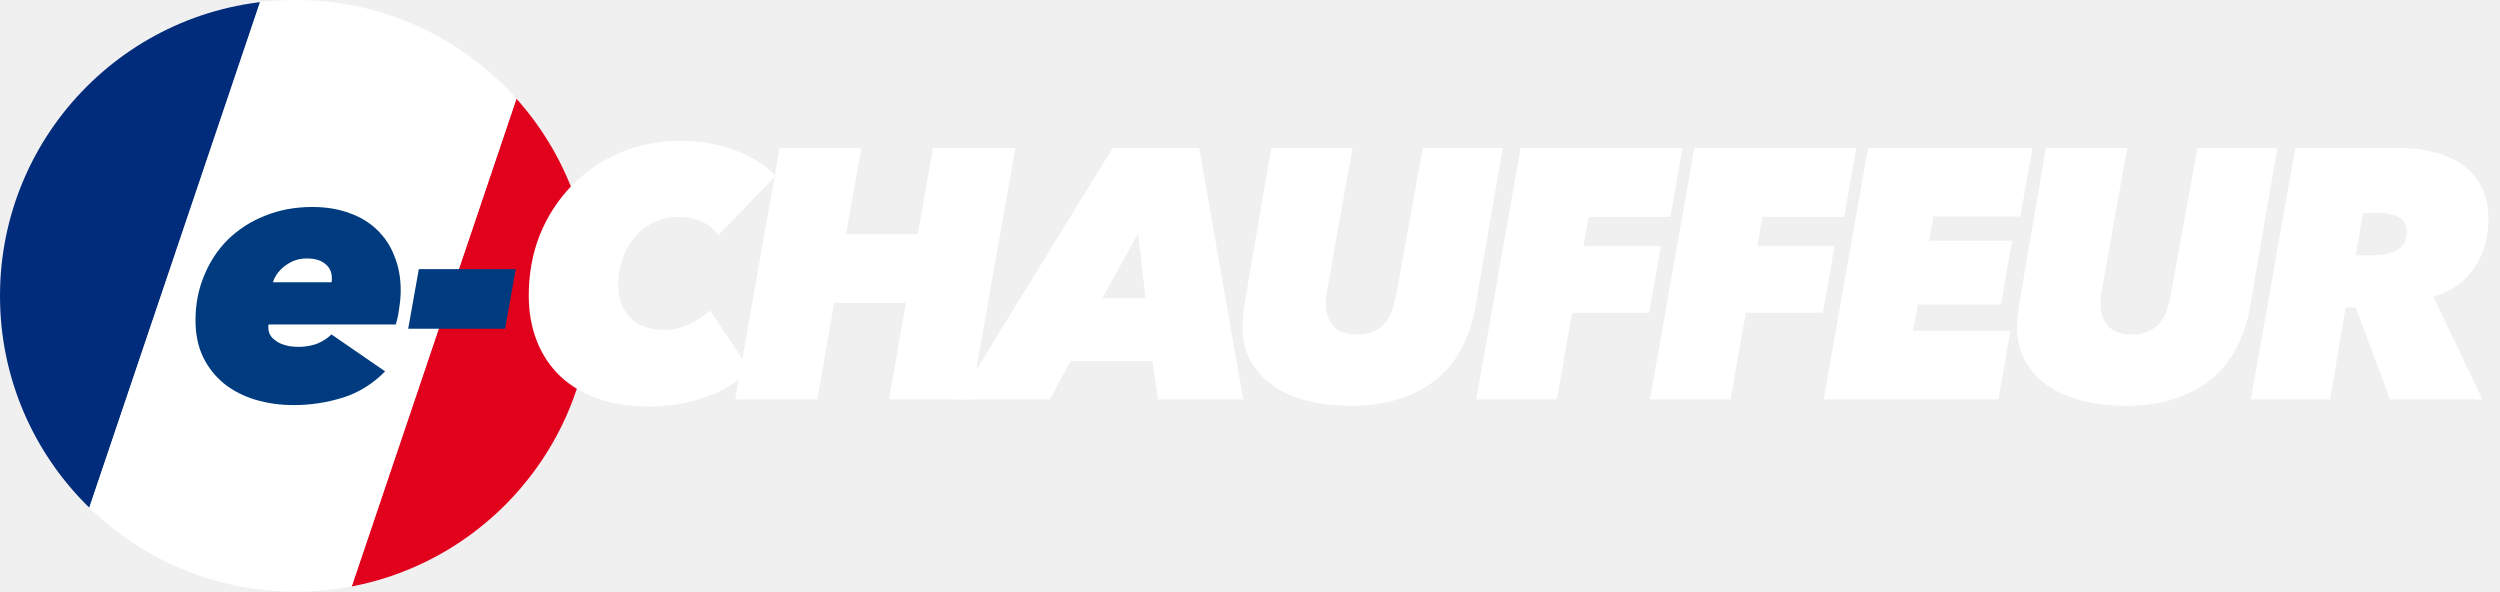
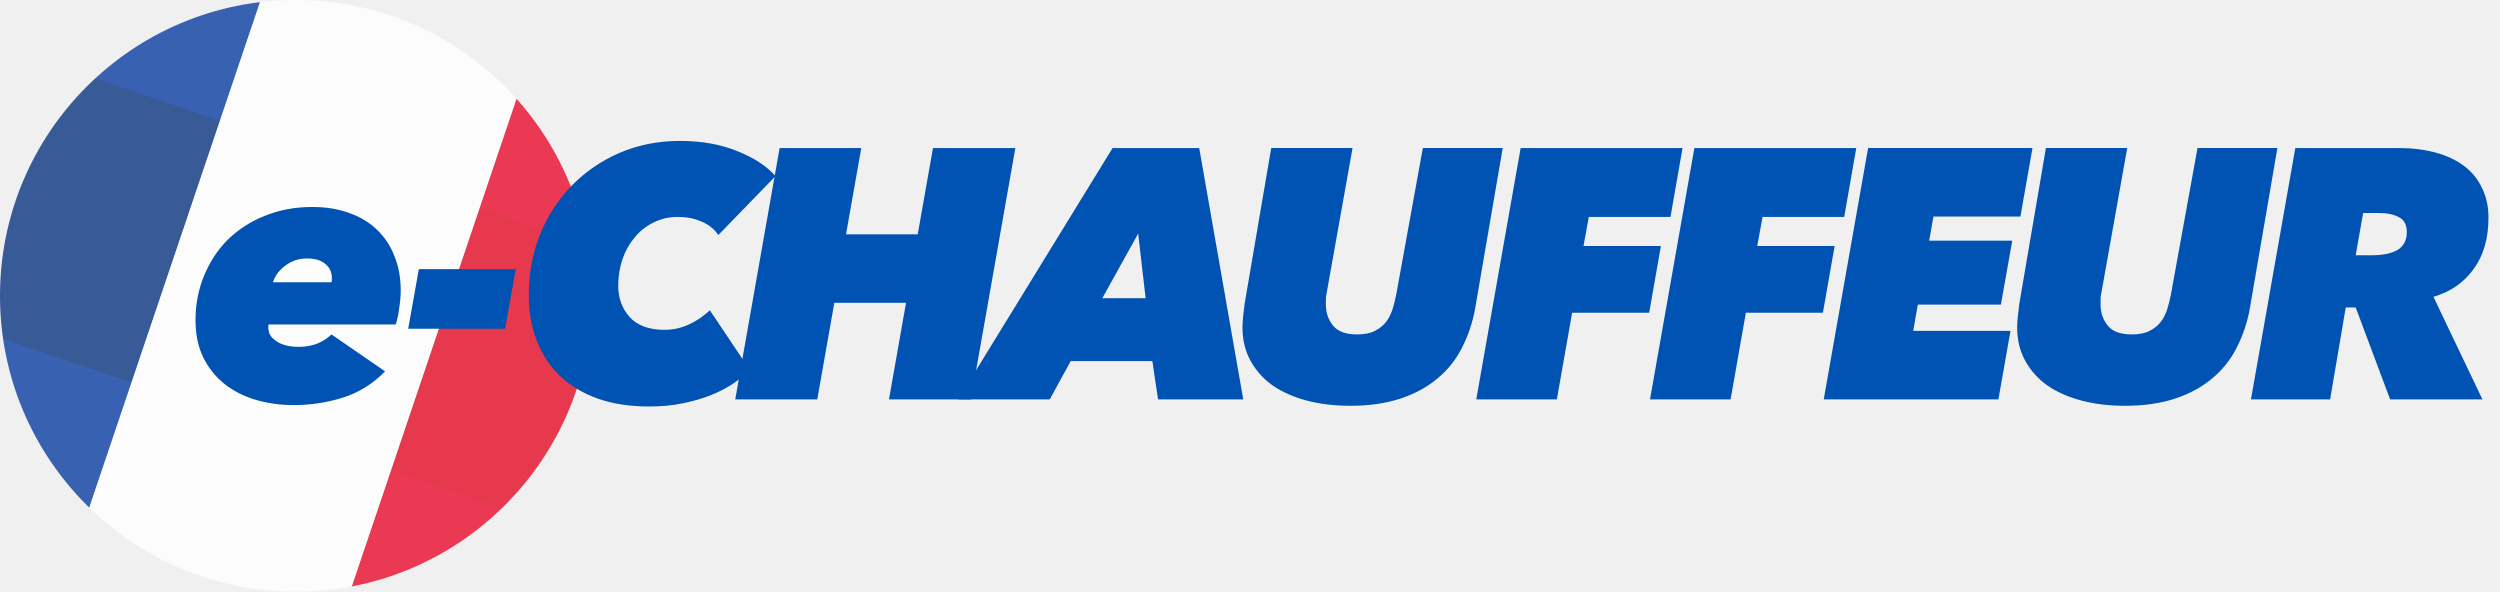
- <svg xmlns="http://www.w3.org/2000/svg" width="169" height="40" fill="none">
-   <mask id="a" mask-type="alpha" maskUnits="userSpaceOnUse" x="0" y="0" width="40" height="40">
-     <circle cx="20" cy="20" r="20" fill="#C4C4C4" />
+ <svg xmlns="http://www.w3.org/2000/svg" width="169" height="40" fill="none" viewBox="0 0 169 40">
+   <mask id="a" width="41" height="40" x="0" y="0" maskUnits="userSpaceOnUse">
+     <ellipse cx="20" cy="20" fill="#C4C4C4" rx="20" ry="20" />
  </mask>
  <g mask="url(#a)">
-     <path fill="#EAEFF4" d="M2.67-16.64L-3.61 1.896l54.571 18.488 6.28-18.535zM-9.557 19.611l-6.28 18.535 54.572 18.49 6.28-18.536z" opacity=".3" />
-     <path fill="#E2011C" d="M56.156 4.947l-18.54-6.262-14.634 43.324 18.542 6.262z" />
-     <path fill="#002C7B" d="M19.066-4.28L.525-10.542l-17.75 52.551 18.542 6.262z" />
-     <path fill="#fff" d="M38.67-4.49l-17.513-5.914L3.408 42.147l17.512 5.915z" />
+     <path fill="#EAEFF4" d="M2.67-16.64L-3.61 1.893l54.574 18.49 6.28-18.536zM-9.557 19.61l-6.28 18.535 54.574 18.49 6.28-18.536z" opacity=".3" style="mix-blend-mode:hard-light" />
+     <path fill="#E2011C" d="M56.158 4.946L37.616-1.316 22.983 42.008l18.542 6.263z" style="mix-blend-mode:hard-light" />
+     <path fill="#002C7B" d="M19.066-4.281L.524-10.544l-17.75 52.552L1.318 48.27z" style="mix-blend-mode:hard-light" />
+     <path fill="#fff" d="M38.67-4.491l-17.512-5.915-17.75 52.552 17.513 5.914z" style="mix-blend-mode:hard-light" />
  </g>
-   <path d="M18.16 21.936a.532.532 0 0 0-.024.168c0 .272.072.496.216.672.144.16.32.296.528.408.208.096.432.168.672.216.24.032.456.048.648.048.4 0 .792-.064 1.176-.192a3.04 3.04 0 0 0 1.032-.648l3.624 2.496c-.832.848-1.784 1.44-2.856 1.776a11.088 11.088 0 0 1-3.336.504c-.896 0-1.752-.12-2.568-.36-.8-.24-1.504-.6-2.112-1.08a5.315 5.315 0 0 1-1.416-1.776c-.352-.72-.528-1.56-.528-2.52 0-1.072.192-2.072.576-3 .384-.944.92-1.76 1.608-2.448a7.527 7.527 0 0 1 2.496-1.608c.976-.4 2.048-.6 3.216-.6.928 0 1.76.136 2.496.408.736.256 1.36.632 1.872 1.128a4.73 4.73 0 0 1 1.176 1.776c.288.688.432 1.464.432 2.328 0 .352-.032.736-.096 1.152-.048.416-.128.8-.24 1.152H18.16zm4.248-2.856a.453.453 0 0 0 .024-.144v-.144c0-.4-.152-.72-.456-.96-.288-.24-.696-.36-1.224-.36-.336 0-.64.056-.912.168-.256.112-.48.248-.672.408-.192.16-.352.336-.48.528a2.044 2.044 0 0 0-.24.504h3.96zM27.593 22.224l.72-4.032h6.552l-.72 4.032h-6.552z" fill="#003B80" />
-   <path d="M50.72 25.056c-.336.288-.728.584-1.176.888a8.097 8.097 0 0 1-1.488.768c-.56.224-1.192.408-1.896.552a11.28 11.28 0 0 1-2.304.216c-1.28 0-2.424-.176-3.432-.528-.992-.352-1.84-.856-2.544-1.512a6.593 6.593 0 0 1-1.584-2.376c-.368-.928-.552-1.96-.552-3.096 0-1.456.248-2.816.744-4.08a10.254 10.254 0 0 1 2.136-3.312 10.019 10.019 0 0 1 3.24-2.232c1.248-.544 2.616-.816 4.104-.816 1.472 0 2.768.232 3.888.696 1.12.448 1.976 1.008 2.568 1.68l-3.864 3.984a2.496 2.496 0 0 0-1.152-.912c-.464-.208-.992-.312-1.584-.312-.608 0-1.16.128-1.656.384-.496.24-.92.576-1.272 1.008a4.5 4.5 0 0 0-.816 1.464 5.513 5.513 0 0 0-.288 1.8c0 .832.256 1.536.768 2.112.528.576 1.312.864 2.352.864.608 0 1.176-.128 1.704-.384a5.3 5.3 0 0 0 1.368-.936l2.736 4.08z" fill="#fff" />
-   <path d="M60.093 27l1.152-6.528h-4.848L55.245 27h-5.544l3-16.992h5.52L57.19 15.84h4.848l1.032-5.832h5.568l-3 16.992h-5.544z" fill="#fff" />
-   <path d="M78.282 27l-.384-2.592h-5.52L70.962 27H64.77l10.44-16.992h5.856L84.042 27h-5.76zm-1.344-11.208l-2.424 4.368h2.928l-.504-4.368zM99.733 20.76a9.493 9.493 0 0 1-.912 2.76 6.457 6.457 0 0 1-1.68 2.088c-.688.576-1.52 1.024-2.496 1.344-.976.32-2.096.48-3.36.48-1.088 0-2.08-.12-2.976-.36-.896-.24-1.664-.584-2.304-1.032a4.96 4.96 0 0 1-1.488-1.68c-.352-.656-.528-1.4-.528-2.232 0-.224.016-.48.048-.768.032-.304.064-.576.096-.816l1.8-10.536h5.496l-1.752 9.816a1.677 1.677 0 0 0-.048.408v.384c0 .528.16.992.48 1.392.32.4.864.6 1.632.6.496 0 .896-.08 1.2-.24.32-.16.576-.368.768-.624.192-.256.336-.544.432-.864.096-.32.176-.64.24-.96l1.8-9.912h5.4L99.733 20.76zM107.401 14.664l-.36 1.968h5.232l-.792 4.512h-5.208L105.241 27h-5.448l3-16.992h10.944l-.816 4.656h-5.52zM119.145 14.664l-.36 1.968h5.232l-.792 4.512h-5.208L116.985 27h-5.448l3-16.992h10.944l-.816 4.656h-5.52zM123.281 27l3-16.992h11.112l-.816 4.632h-5.88l-.288 1.632h5.616l-.768 4.32h-5.616l-.312 1.776h6.576L135.089 27h-11.808zM152.1 20.76a9.493 9.493 0 0 1-.912 2.76 6.457 6.457 0 0 1-1.68 2.088c-.688.576-1.52 1.024-2.496 1.344-.976.32-2.096.48-3.36.48-1.088 0-2.08-.12-2.976-.36-.896-.24-1.664-.584-2.304-1.032a4.96 4.96 0 0 1-1.488-1.68c-.352-.656-.528-1.4-.528-2.232 0-.224.016-.48.048-.768.032-.304.064-.576.096-.816l1.8-10.536h5.496l-1.752 9.816a1.677 1.677 0 0 0-.048.408v.384c0 .528.16.992.48 1.392.32.4.864.6 1.632.6.496 0 .896-.08 1.2-.24.32-.16.576-.368.768-.624.192-.256.336-.544.432-.864.096-.32.176-.64.24-.96l1.8-9.912h5.4L152.1 20.76zM161.568 27l-2.328-6.216h-.672L157.512 27h-5.352l3-16.992h6.984c.928 0 1.768.104 2.52.312.752.208 1.392.512 1.92.912s.928.896 1.2 1.488c.288.576.432 1.24.432 1.992 0 1.408-.336 2.568-1.008 3.48-.656.912-1.56 1.536-2.712 1.872L167.808 27h-6.24zm-1.224-9.744c.736 0 1.312-.12 1.728-.36.416-.256.624-.656.624-1.2 0-.496-.176-.832-.528-1.008-.336-.192-.8-.288-1.392-.288h-1.032l-.504 2.856h1.104z" fill="#fff" />
+   <path fill="#0053B3" d="M18.16 21.936a.532.532 0 0 0-.024.168c0 .272.072.496.216.672.144.16.32.296.528.408.208.096.432.168.672.216.24.032.456.048.648.048.4 0 .792-.064 1.176-.192a3.04 3.04 0 0 0 1.032-.648l3.624 2.496c-.831.848-1.784 1.44-2.856 1.776a11.088 11.088 0 0 1-3.336.504c-.896 0-1.752-.12-2.568-.36-.8-.24-1.504-.6-2.112-1.08a5.315 5.315 0 0 1-1.416-1.776c-.352-.72-.528-1.56-.528-2.52 0-1.072.192-2.072.576-3 .384-.944.92-1.76 1.608-2.448a7.529 7.529 0 0 1 2.496-1.608c.976-.4 2.048-.6 3.216-.6.928 0 1.76.136 2.497.408.735.256 1.36.632 1.871 1.128a4.73 4.73 0 0 1 1.177 1.776c.288.688.431 1.464.431 2.328 0 .352-.032.736-.096 1.152-.047.416-.128.8-.24 1.152H18.16zm4.248-2.856a.453.453 0 0 0 .024-.144v-.144c0-.4-.152-.72-.456-.96-.288-.24-.696-.36-1.224-.36-.336 0-.64.056-.912.168-.256.112-.48.248-.672.408-.192.16-.352.336-.48.528a2.044 2.044 0 0 0-.24.504h3.96zM27.594 22.224l.72-4.032h6.552l-.72 4.032h-6.552zM50.721 25.055c-.336.288-.728.584-1.176.888a8.097 8.097 0 0 1-1.488.768c-.56.224-1.192.408-1.896.552-.688.144-1.456.216-2.304.216-1.28 0-2.424-.176-3.432-.528-.992-.352-1.84-.856-2.544-1.512a6.592 6.592 0 0 1-1.584-2.376c-.368-.928-.552-1.96-.552-3.096 0-1.456.248-2.816.744-4.08a10.253 10.253 0 0 1 2.136-3.312 10.018 10.018 0 0 1 3.24-2.232c1.248-.544 2.616-.816 4.104-.816 1.472 0 2.768.232 3.888.696 1.12.448 1.976 1.008 2.568 1.68l-3.864 3.984a2.496 2.496 0 0 0-1.152-.912c-.464-.208-.992-.312-1.584-.312-.608 0-1.16.128-1.656.384-.496.24-.92.576-1.272 1.008a4.5 4.5 0 0 0-.816 1.464 5.513 5.513 0 0 0-.288 1.8c0 .832.256 1.536.768 2.112.528.576 1.312.864 2.352.864.608 0 1.176-.128 1.704-.384a5.3 5.3 0 0 0 1.368-.936l2.736 4.08z" />
+   <path fill="#0053B3" d="M60.095 27l1.152-6.529h-4.848L55.247 27h-5.544l3-16.992h5.52L57.19 15.84h4.848l1.032-5.832h5.568l-3 16.992h-5.544z" />
+   <path fill="#0053B3" d="M78.284 27l-.384-2.593h-5.52L70.963 27H64.77l10.44-16.992h5.857L84.044 27h-5.76zM76.94 15.79l-2.424 4.368h2.928l-.504-4.368zM99.736 20.76a9.493 9.493 0 0 1-.912 2.76 6.457 6.457 0 0 1-1.68 2.087c-.688.576-1.52 1.024-2.496 1.344-.977.32-2.096.48-3.36.48-1.088 0-2.08-.12-2.977-.36-.896-.24-1.664-.584-2.304-1.032a4.96 4.96 0 0 1-1.488-1.68c-.352-.656-.528-1.4-.528-2.232 0-.224.016-.48.048-.768.032-.304.064-.576.096-.816l1.8-10.536h5.496l-1.752 9.816a1.677 1.677 0 0 0-.048.408v.384c0 .528.16.992.48 1.392.32.4.864.6 1.632.6.497 0 .897-.08 1.2-.24.32-.16.576-.368.769-.624.191-.256.336-.544.432-.864.096-.32.176-.64.24-.96l1.8-9.912h5.4L99.736 20.76zM107.404 14.663l-.36 1.968h5.232l-.792 4.512h-5.209L105.243 27h-5.448l3-16.992h10.945l-.816 4.656h-5.52zM119.148 14.663l-.36 1.968h5.232l-.792 4.512h-5.208L116.988 27h-5.448l3-16.992h10.944l-.816 4.656h-5.52zM123.284 27l3-16.993h11.112l-.816 4.632h-5.88l-.288 1.632h5.616l-.768 4.32h-5.616l-.312 1.776h6.576L135.092 27h-11.808zM152.104 20.76a9.493 9.493 0 0 1-.912 2.76 6.457 6.457 0 0 1-1.68 2.087c-.688.576-1.52 1.024-2.496 1.344-.976.32-2.096.48-3.36.48-1.088 0-2.08-.12-2.976-.36-.896-.24-1.664-.584-2.304-1.032a4.96 4.96 0 0 1-1.488-1.68c-.352-.656-.528-1.4-.528-2.232 0-.224.016-.48.048-.768.032-.304.064-.576.096-.816l1.8-10.536h5.496l-1.752 9.816a1.677 1.677 0 0 0-.048.408v.384c0 .528.16.992.48 1.392.32.4.864.6 1.632.6.496 0 .896-.08 1.2-.24.32-.16.576-.368.768-.624.192-.256.336-.544.432-.864.096-.32.176-.64.24-.96l1.8-9.912h5.4l-1.848 10.752zM161.572 27l-2.328-6.217h-.672L157.516 27h-5.352l3-16.992h6.984c.928 0 1.768.104 2.52.312.752.208 1.392.512 1.92.912s.928.896 1.2 1.488c.288.576.432 1.24.432 1.992 0 1.408-.336 2.568-1.008 3.48-.656.912-1.56 1.536-2.712 1.872L167.812 27h-6.24zm-1.224-9.745c.736 0 1.312-.12 1.728-.36.416-.256.624-.656.624-1.2 0-.496-.176-.832-.528-1.008-.336-.192-.8-.288-1.392-.288h-1.032l-.504 2.856h1.104z" />
</svg>
